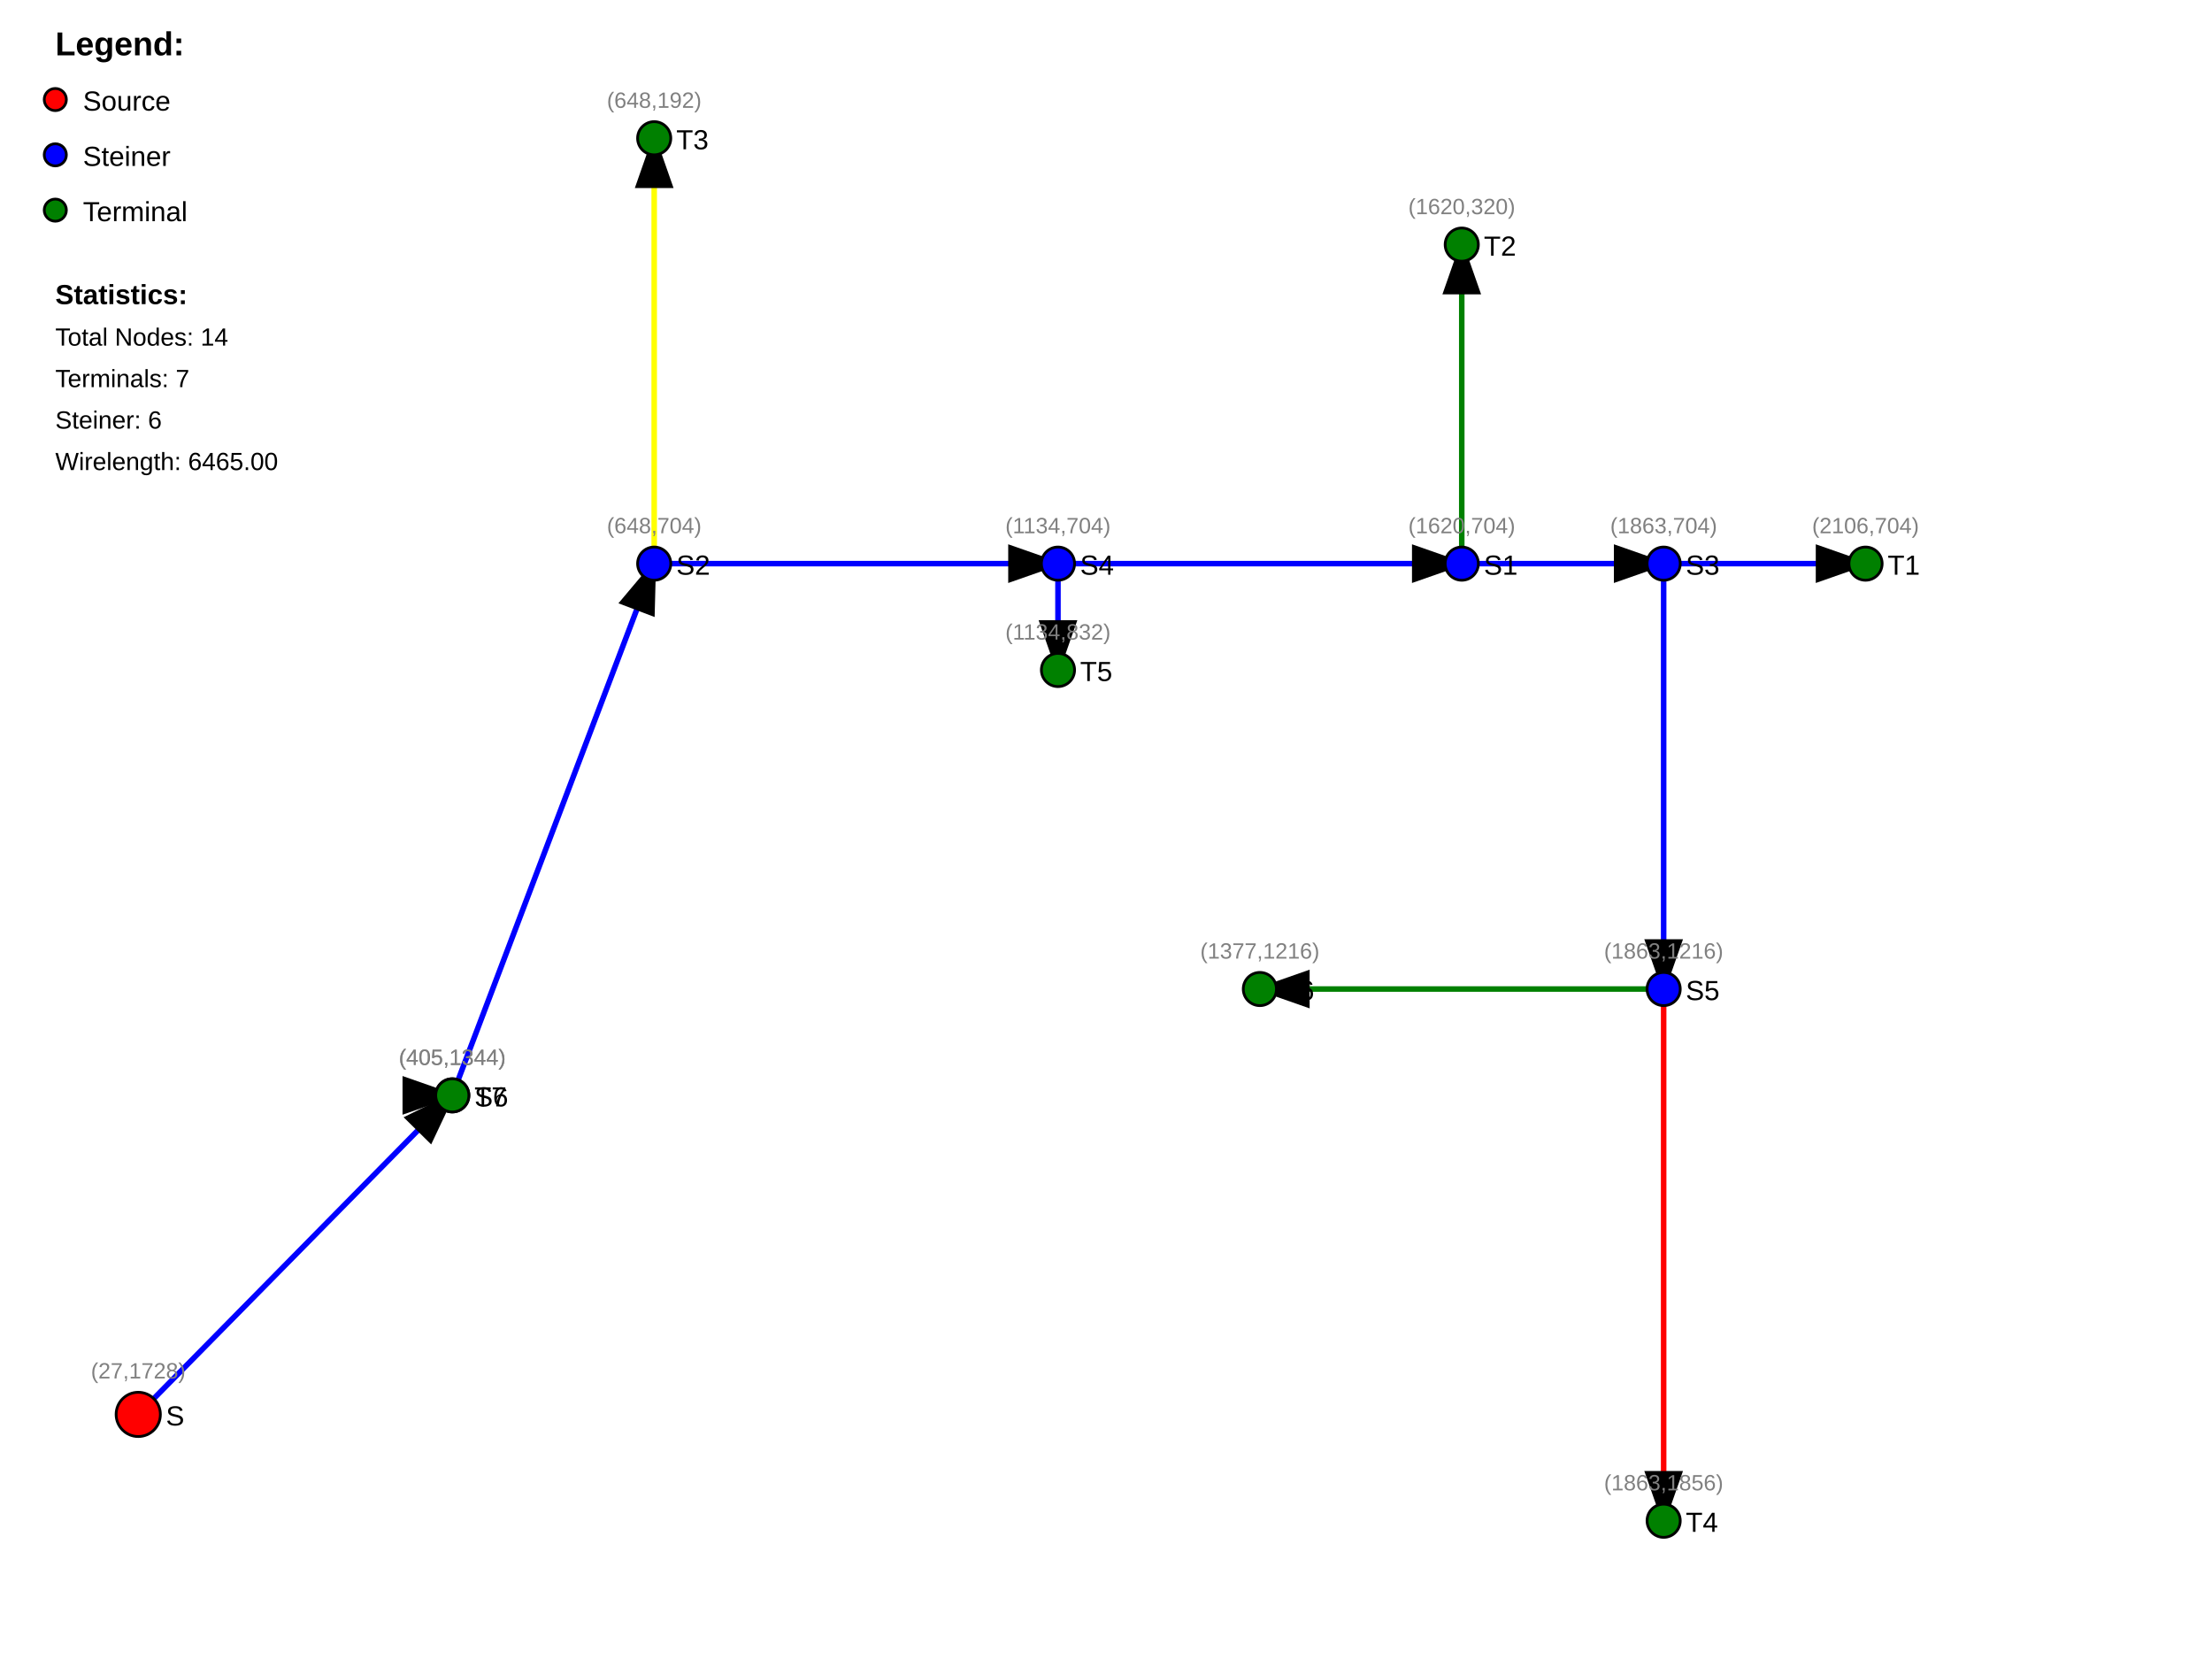
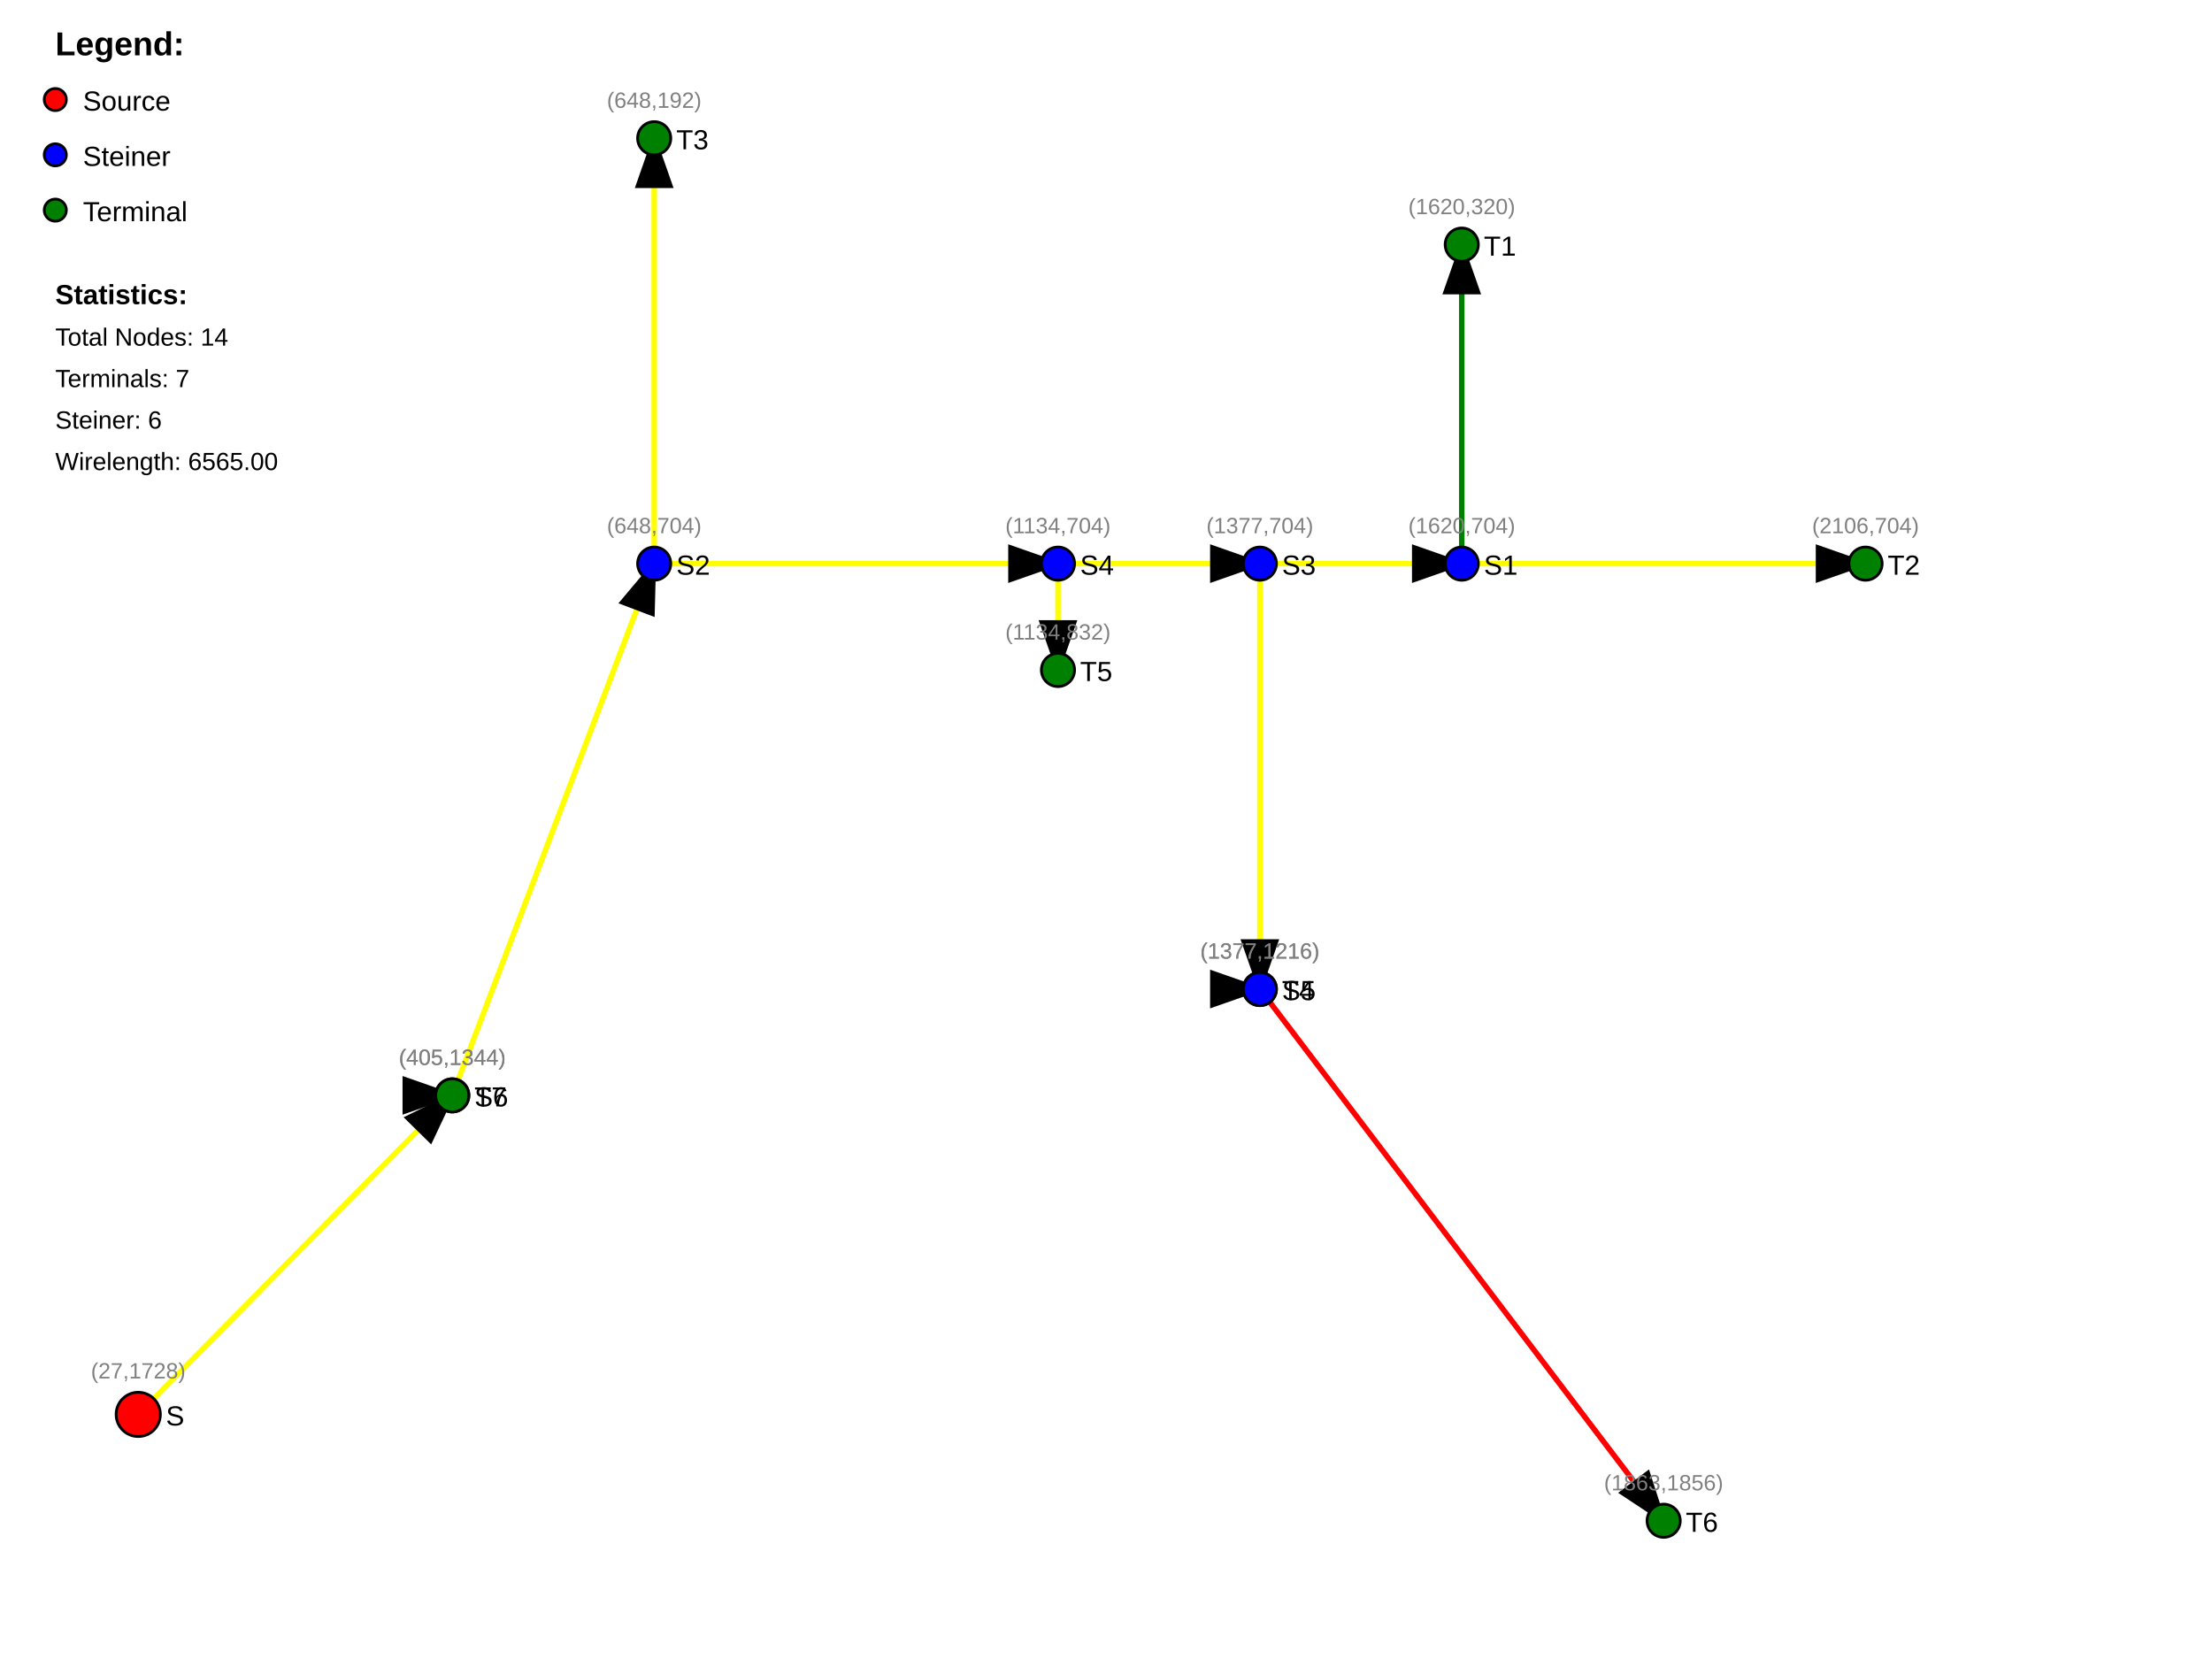
<svg xmlns="http://www.w3.org/2000/svg" width="800" height="600">
  <rect width="100%" height="100%" fill="white" />
  <defs>
    <marker id="arrowhead" markerWidth="10" markerHeight="7" refX="9" refY="3.5" orient="auto">
      <polygon points="0 0, 10 3.5, 0 7" fill="black" />
    </marker>
  </defs>
-   <line x1="50.0" y1="511.538" x2="163.582" y2="396.154" stroke="blue" stroke-width="2" marker-end="url(#arrowhead)" />
-   <line x1="163.582" y1="396.154" x2="236.599" y2="203.846" stroke="blue" stroke-width="2" marker-end="url(#arrowhead)" />
-   <line x1="163.582" y1="396.154" x2="163.582" y2="396.154" stroke="red" stroke-width="2" marker-end="url(#arrowhead)" />
+   <line x1="50.0" y1="511.538" x2="163.582" y2="396.154" stroke="yellow" stroke-width="2" marker-end="url(#arrowhead)" />
+   <line x1="163.582" y1="396.154" x2="236.599" y2="203.846" stroke="yellow" stroke-width="2" marker-end="url(#arrowhead)" />
+   <line x1="163.582" y1="396.154" x2="163.582" y2="396.154" stroke="green" stroke-width="2" marker-end="url(#arrowhead)" />
  <line x1="236.599" y1="203.846" x2="236.599" y2="50.0" stroke="yellow" stroke-width="2" marker-end="url(#arrowhead)" />
-   <line x1="236.599" y1="203.846" x2="382.632" y2="203.846" stroke="blue" stroke-width="2" marker-end="url(#arrowhead)" />
-   <line x1="382.632" y1="203.846" x2="528.666" y2="203.846" stroke="blue" stroke-width="2" marker-end="url(#arrowhead)" />
-   <line x1="382.632" y1="203.846" x2="382.632" y2="242.308" stroke="blue" stroke-width="2" marker-end="url(#arrowhead)" />
+   <line x1="236.599" y1="203.846" x2="382.632" y2="203.846" stroke="yellow" stroke-width="2" marker-end="url(#arrowhead)" />
+   <line x1="382.632" y1="203.846" x2="455.649" y2="203.846" stroke="yellow" stroke-width="2" marker-end="url(#arrowhead)" />
+   <line x1="382.632" y1="203.846" x2="382.632" y2="242.308" stroke="yellow" stroke-width="2" marker-end="url(#arrowhead)" />
+   <line x1="455.649" y1="203.846" x2="528.666" y2="203.846" stroke="yellow" stroke-width="2" marker-end="url(#arrowhead)" />
+   <line x1="455.649" y1="203.846" x2="455.649" y2="357.692" stroke="yellow" stroke-width="2" marker-end="url(#arrowhead)" />
  <line x1="528.666" y1="203.846" x2="528.666" y2="88.462" stroke="green" stroke-width="2" marker-end="url(#arrowhead)" />
-   <line x1="528.666" y1="203.846" x2="601.683" y2="203.846" stroke="blue" stroke-width="2" marker-end="url(#arrowhead)" />
-   <line x1="601.683" y1="203.846" x2="674.7" y2="203.846" stroke="blue" stroke-width="2" marker-end="url(#arrowhead)" />
-   <line x1="601.683" y1="203.846" x2="601.683" y2="357.692" stroke="blue" stroke-width="2" marker-end="url(#arrowhead)" />
-   <line x1="601.683" y1="357.692" x2="601.683" y2="550.0" stroke="red" stroke-width="2" marker-end="url(#arrowhead)" />
-   <line x1="601.683" y1="357.692" x2="455.649" y2="357.692" stroke="green" stroke-width="2" marker-end="url(#arrowhead)" />
+   <line x1="528.666" y1="203.846" x2="674.7" y2="203.846" stroke="yellow" stroke-width="2" marker-end="url(#arrowhead)" />
+   <line x1="455.649" y1="357.692" x2="455.649" y2="357.692" stroke="green" stroke-width="2" marker-end="url(#arrowhead)" />
+   <line x1="455.649" y1="357.692" x2="601.683" y2="550.0" stroke="red" stroke-width="2" marker-end="url(#arrowhead)" />
  <circle cx="50.0" cy="511.538" r="8" fill="red" stroke="black" stroke-width="1" />
  <text x="60.0" y="515.538" font-family="Arial" font-size="10" fill="black">S</text>
  <text x="50.0" y="498.538" font-family="Arial" font-size="8" fill="gray" text-anchor="middle">(27,1728)</text>
-   <circle cx="674.7" cy="203.846" r="6" fill="green" stroke="black" stroke-width="1" />
-   <text x="682.7" y="207.846" font-family="Arial" font-size="10" fill="black">T1</text>
-   <text x="674.7" y="192.846" font-family="Arial" font-size="8" fill="gray" text-anchor="middle">(2106,704)</text>
+   <circle cx="528.666" cy="88.462" r="6" fill="green" stroke="black" stroke-width="1" />
+   <text x="536.666" y="92.462" font-family="Arial" font-size="10" fill="black">T1</text>
+   <text x="528.666" y="77.462" font-family="Arial" font-size="8" fill="gray" text-anchor="middle">(1620,320)</text>
  <circle cx="528.666" cy="203.846" r="6" fill="blue" stroke="black" stroke-width="1" />
  <text x="536.666" y="207.846" font-family="Arial" font-size="10" fill="black">S1</text>
  <text x="528.666" y="192.846" font-family="Arial" font-size="8" fill="gray" text-anchor="middle">(1620,704)</text>
-   <circle cx="528.666" cy="88.462" r="6" fill="green" stroke="black" stroke-width="1" />
-   <text x="536.666" y="92.462" font-family="Arial" font-size="10" fill="black">T2</text>
-   <text x="528.666" y="77.462" font-family="Arial" font-size="8" fill="gray" text-anchor="middle">(1620,320)</text>
+   <circle cx="674.7" cy="203.846" r="6" fill="green" stroke="black" stroke-width="1" />
+   <text x="682.7" y="207.846" font-family="Arial" font-size="10" fill="black">T2</text>
+   <text x="674.7" y="192.846" font-family="Arial" font-size="8" fill="gray" text-anchor="middle">(2106,704)</text>
  <circle cx="236.599" cy="203.846" r="6" fill="blue" stroke="black" stroke-width="1" />
  <text x="244.599" y="207.846" font-family="Arial" font-size="10" fill="black">S2</text>
  <text x="236.599" y="192.846" font-family="Arial" font-size="8" fill="gray" text-anchor="middle">(648,704)</text>
  <circle cx="236.599" cy="50.0" r="6" fill="green" stroke="black" stroke-width="1" />
  <text x="244.599" y="54.0" font-family="Arial" font-size="10" fill="black">T3</text>
  <text x="236.599" y="39.0" font-family="Arial" font-size="8" fill="gray" text-anchor="middle">(648,192)</text>
-   <circle cx="601.683" cy="203.846" r="6" fill="blue" stroke="black" stroke-width="1" />
-   <text x="609.683" y="207.846" font-family="Arial" font-size="10" fill="black">S3</text>
-   <text x="601.683" y="192.846" font-family="Arial" font-size="8" fill="gray" text-anchor="middle">(1863,704)</text>
-   <circle cx="601.683" cy="550.0" r="6" fill="green" stroke="black" stroke-width="1" />
-   <text x="609.683" y="554.0" font-family="Arial" font-size="10" fill="black">T4</text>
-   <text x="601.683" y="539.0" font-family="Arial" font-size="8" fill="gray" text-anchor="middle">(1863,1856)</text>
+   <circle cx="455.649" cy="203.846" r="6" fill="blue" stroke="black" stroke-width="1" />
+   <text x="463.649" y="207.846" font-family="Arial" font-size="10" fill="black">S3</text>
+   <text x="455.649" y="192.846" font-family="Arial" font-size="8" fill="gray" text-anchor="middle">(1377,704)</text>
+   <circle cx="455.649" cy="357.692" r="6" fill="green" stroke="black" stroke-width="1" />
+   <text x="463.649" y="361.692" font-family="Arial" font-size="10" fill="black">T4</text>
+   <text x="455.649" y="346.692" font-family="Arial" font-size="8" fill="gray" text-anchor="middle">(1377,1216)</text>
  <circle cx="382.632" cy="203.846" r="6" fill="blue" stroke="black" stroke-width="1" />
  <text x="390.632" y="207.846" font-family="Arial" font-size="10" fill="black">S4</text>
  <text x="382.632" y="192.846" font-family="Arial" font-size="8" fill="gray" text-anchor="middle">(1134,704)</text>
  <circle cx="382.632" cy="242.308" r="6" fill="green" stroke="black" stroke-width="1" />
  <text x="390.632" y="246.308" font-family="Arial" font-size="10" fill="black">T5</text>
  <text x="382.632" y="231.308" font-family="Arial" font-size="8" fill="gray" text-anchor="middle">(1134,832)</text>
-   <circle cx="601.683" cy="357.692" r="6" fill="blue" stroke="black" stroke-width="1" />
-   <text x="609.683" y="361.692" font-family="Arial" font-size="10" fill="black">S5</text>
-   <text x="601.683" y="346.692" font-family="Arial" font-size="8" fill="gray" text-anchor="middle">(1863,1216)</text>
-   <circle cx="455.649" cy="357.692" r="6" fill="green" stroke="black" stroke-width="1" />
-   <text x="463.649" y="361.692" font-family="Arial" font-size="10" fill="black">T6</text>
+   <circle cx="455.649" cy="357.692" r="6" fill="blue" stroke="black" stroke-width="1" />
+   <text x="463.649" y="361.692" font-family="Arial" font-size="10" fill="black">S5</text>
  <text x="455.649" y="346.692" font-family="Arial" font-size="8" fill="gray" text-anchor="middle">(1377,1216)</text>
+   <circle cx="601.683" cy="550.0" r="6" fill="green" stroke="black" stroke-width="1" />
+   <text x="609.683" y="554.0" font-family="Arial" font-size="10" fill="black">T6</text>
+   <text x="601.683" y="539.0" font-family="Arial" font-size="8" fill="gray" text-anchor="middle">(1863,1856)</text>
  <circle cx="163.582" cy="396.154" r="6" fill="blue" stroke="black" stroke-width="1" />
  <text x="171.582" y="400.154" font-family="Arial" font-size="10" fill="black">S6</text>
  <text x="163.582" y="385.154" font-family="Arial" font-size="8" fill="gray" text-anchor="middle">(405,1344)</text>
  <circle cx="163.582" cy="396.154" r="6" fill="green" stroke="black" stroke-width="1" />
  <text x="171.582" y="400.154" font-family="Arial" font-size="10" fill="black">T7</text>
  <text x="163.582" y="385.154" font-family="Arial" font-size="8" fill="gray" text-anchor="middle">(405,1344)</text>
  <text x="20" y="20" font-family="Arial" font-size="12" font-weight="bold">Legend:</text>
  <circle cx="20" cy="36" r="4" fill="red" stroke="black" />
  <text x="30" y="40" font-family="Arial" font-size="10">Source</text>
  <circle cx="20" cy="56" r="4" fill="blue" stroke="black" />
  <text x="30" y="60" font-family="Arial" font-size="10">Steiner</text>
  <circle cx="20" cy="76" r="4" fill="green" stroke="black" />
  <text x="30" y="80" font-family="Arial" font-size="10">Terminal</text>
  <text x="20" y="110" font-family="Arial" font-size="10" font-weight="bold">Statistics:</text>
  <text x="20" y="125" font-family="Arial" font-size="9">Total Nodes: 14</text>
  <text x="20" y="140" font-family="Arial" font-size="9">Terminals: 7</text>
  <text x="20" y="155" font-family="Arial" font-size="9">Steiner: 6</text>
-   <text x="20" y="170" font-family="Arial" font-size="9">Wirelength: 6465.00</text>
+   <text x="20" y="170" font-family="Arial" font-size="9">Wirelength: 6565.00</text>
</svg>
